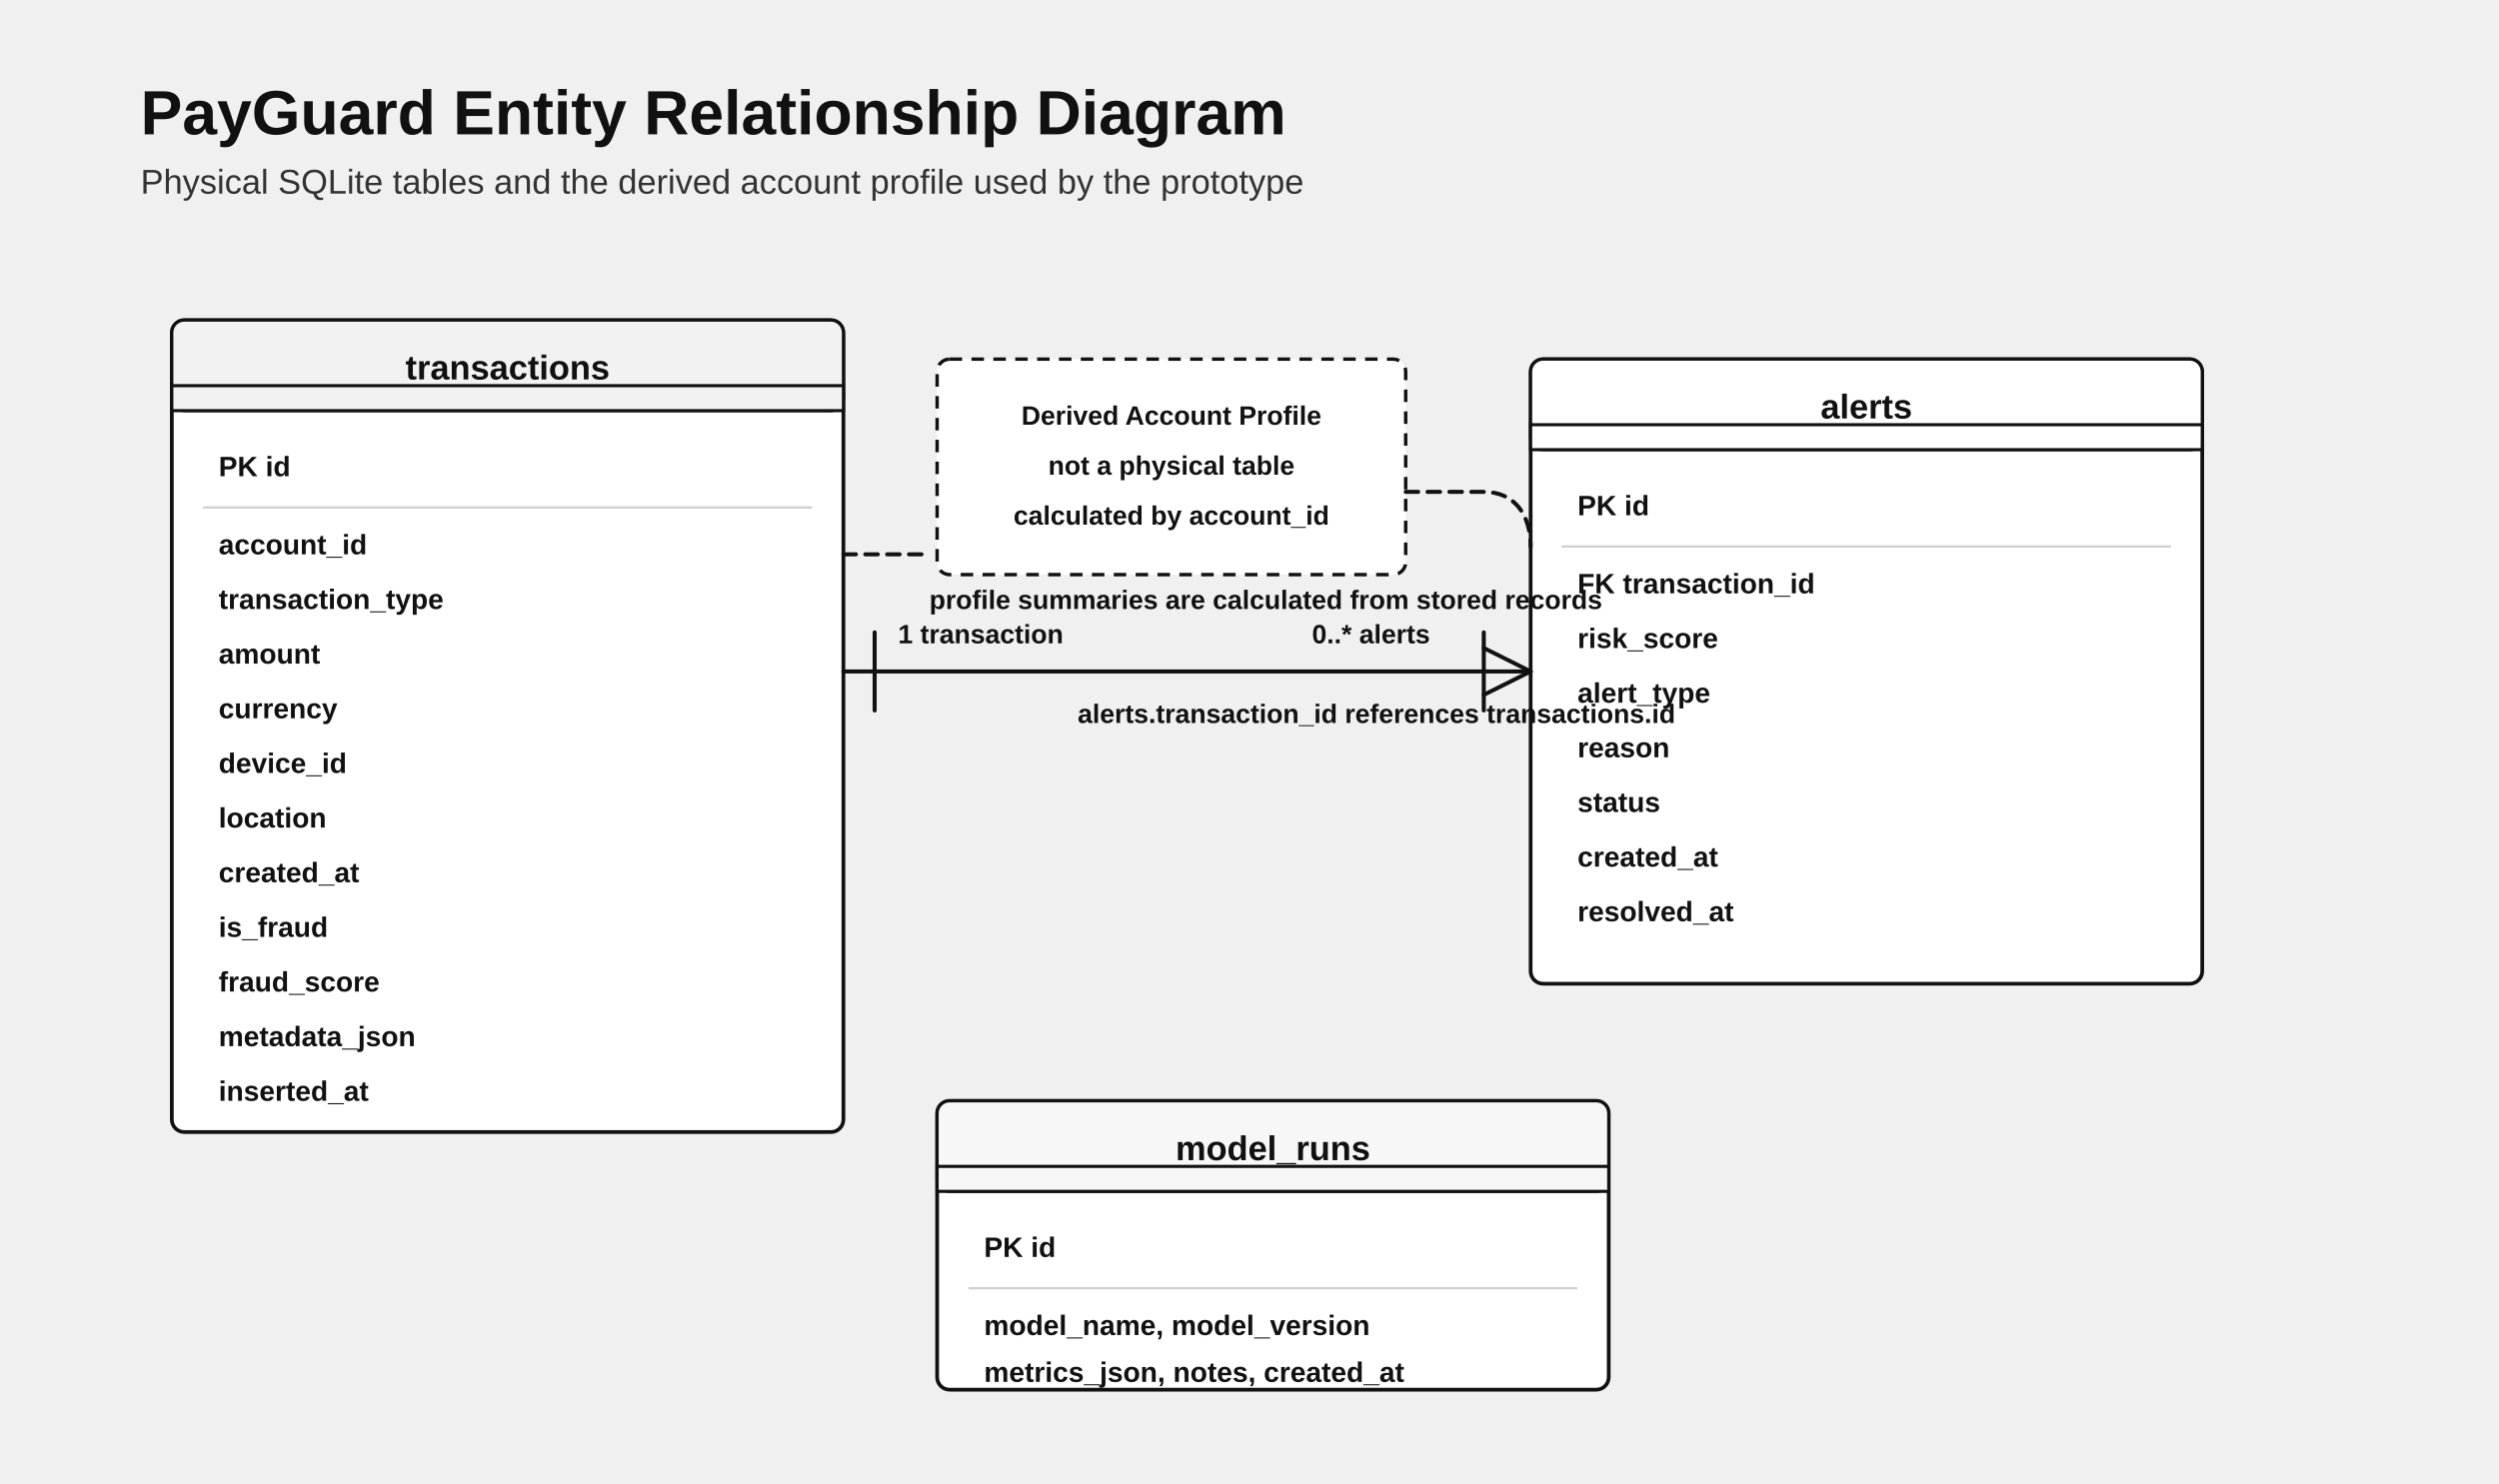
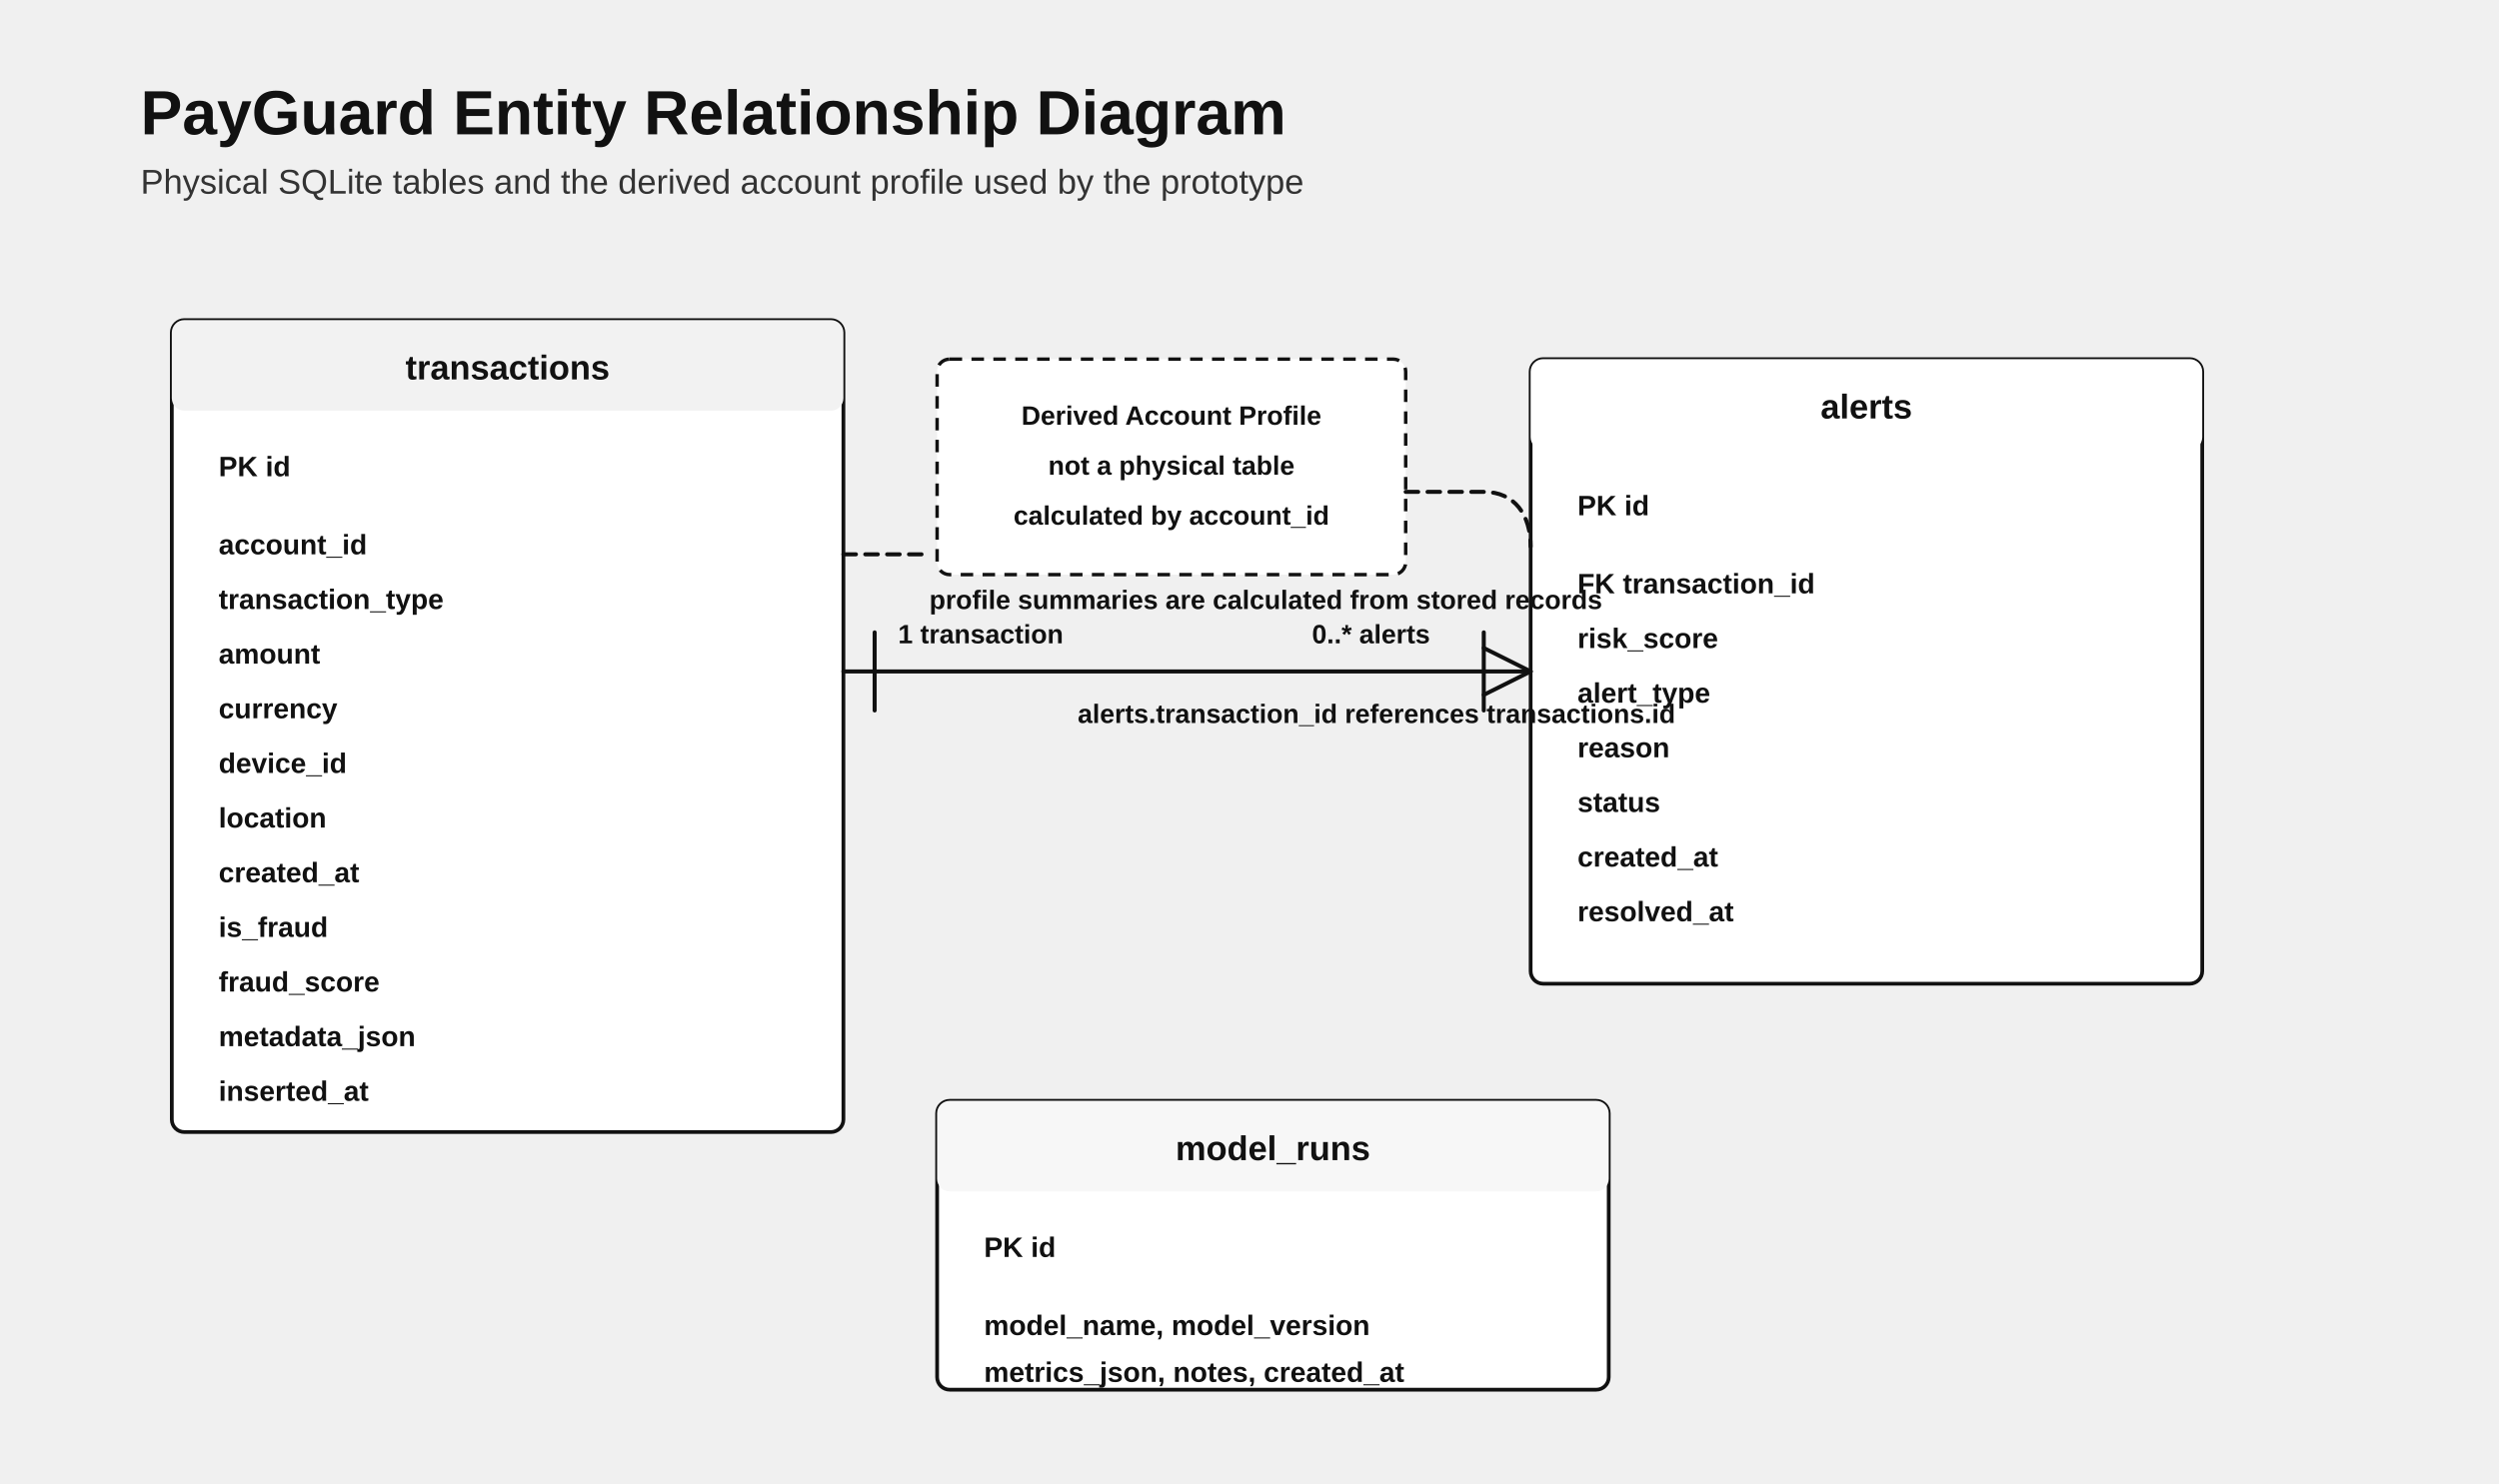
<svg xmlns="http://www.w3.org/2000/svg" width="1600" height="950" viewBox="0 0 1600 950" role="img" aria-labelledby="title desc">
  <defs>
    <style>
      .title { fill: #111111; font-family: Calibri, Arial, sans-serif; font-size: 40px; font-weight: 700; }
      .subtitle { fill: #333333; font-family: Calibri, Arial, sans-serif; font-size: 22px; }
      .table { fill: #ffffff; stroke: #111111; stroke-width: 2.4; }
-       .headBlue { fill: #f2f2f2; stroke: #111111; stroke-width: 2; }
-       .headGreen { fill: #ffffff; stroke: #111111; stroke-width: 2; }
-       .headPurple { fill: #f7f7f7; stroke: #111111; stroke-width: 2; }
+       .headBlue { fill: #f2f2f2; stroke: none; }
+       .headGreen { fill: #ffffff; stroke: none; }
+       .headPurple { fill: #f7f7f7; stroke: none; }
      .derived { fill: #ffffff; stroke: #111111; stroke-width: 2.2; stroke-dasharray: 8 6; }
      .textLight { fill: #111111; font-family: Calibri, Arial, sans-serif; font-size: 22px; font-weight: 700; }
      .field { fill: #111111; font-family: Calibri, Arial, sans-serif; font-size: 18px; font-weight: 600; }
      .note { fill: #111111; font-family: Calibri, Arial, sans-serif; font-size: 17px; font-weight: 600; }
      .rel { stroke: #111111; stroke-width: 2.6; fill: none; stroke-linecap: round; stroke-linejoin: round; }
      .thin { stroke: #d0d0d0; stroke-width: 1.5; }
    </style>
  </defs>
  <text x="90" y="86" class="title">PayGuard Entity Relationship Diagram</text>
  <text x="90" y="124" class="subtitle">Physical SQLite tables and the derived account profile used by the prototype</text>
  <g id="transactions">
    <rect x="110" y="205" width="430" height="520" rx="8" class="table" />
    <rect x="110" y="205" width="430" height="58" rx="8" class="headBlue" />
-     <rect x="110" y="247" width="430" height="16" class="headBlue" />
    <text x="325" y="243" class="textLight" text-anchor="middle">transactions</text>
    <text x="140" y="305" class="field">PK id</text>
-     <line x1="130" y1="325" x2="520" y2="325" class="thin" />
    <text x="140" y="355" class="field">account_id</text>
    <text x="140" y="390" class="field">transaction_type</text>
    <text x="140" y="425" class="field">amount</text>
    <text x="140" y="460" class="field">currency</text>
    <text x="140" y="495" class="field">device_id</text>
    <text x="140" y="530" class="field">location</text>
    <text x="140" y="565" class="field">created_at</text>
    <text x="140" y="600" class="field">is_fraud</text>
    <text x="140" y="635" class="field">fraud_score</text>
    <text x="140" y="670" class="field">metadata_json</text>
    <text x="140" y="705" class="field">inserted_at</text>
  </g>
  <g id="alerts">
    <rect x="980" y="230" width="430" height="400" rx="8" class="table" />
    <rect x="980" y="230" width="430" height="58" rx="8" class="headGreen" />
-     <rect x="980" y="272" width="430" height="16" class="headGreen" />
    <text x="1195" y="268" class="textLight" text-anchor="middle">alerts</text>
    <text x="1010" y="330" class="field">PK id</text>
-     <line x1="1000" y1="350" x2="1390" y2="350" class="thin" />
    <text x="1010" y="380" class="field">FK transaction_id</text>
    <text x="1010" y="415" class="field">risk_score</text>
    <text x="1010" y="450" class="field">alert_type</text>
    <text x="1010" y="485" class="field">reason</text>
    <text x="1010" y="520" class="field">status</text>
    <text x="1010" y="555" class="field">created_at</text>
    <text x="1010" y="590" class="field">resolved_at</text>
  </g>
  <g id="model-runs">
    <rect x="600" y="705" width="430" height="185" rx="8" class="table" />
    <rect x="600" y="705" width="430" height="58" rx="8" class="headPurple" />
-     <rect x="600" y="747" width="430" height="16" class="headPurple" />
    <text x="815" y="743" class="textLight" text-anchor="middle">model_runs</text>
    <text x="630" y="805" class="field">PK id</text>
-     <line x1="620" y1="825" x2="1010" y2="825" class="thin" />
    <text x="630" y="855" class="field">model_name, model_version</text>
    <text x="630" y="885" class="field">metrics_json, notes, created_at</text>
  </g>
  <g id="derived-profile">
    <rect x="600" y="230" width="300" height="138" rx="8" class="derived" />
    <text x="750" y="272" class="note" text-anchor="middle">Derived Account Profile</text>
    <text x="750" y="304" class="note" text-anchor="middle">not a physical table</text>
    <text x="750" y="336" class="note" text-anchor="middle">calculated by account_id</text>
  </g>
  <g id="relationships">
    <path d="M540 430 H980" class="rel" />
    <text x="575" y="412" class="note">1 transaction</text>
    <text x="840" y="412" class="note">0..* alerts</text>
    <text x="690" y="463" class="note">alerts.transaction_id references transactions.id</text>
    <line x1="560" y1="430" x2="560" y2="405" class="rel" />
    <line x1="560" y1="430" x2="560" y2="455" class="rel" />
    <line x1="950" y1="415" x2="980" y2="430" class="rel" />
    <line x1="950" y1="445" x2="980" y2="430" class="rel" />
    <line x1="950" y1="405" x2="950" y2="455" class="rel" />
    <path d="M540 355 H590" class="rel" stroke-dasharray="8 6" />
    <path d="M900 315 H950 C970 315 980 330 980 350" class="rel" stroke-dasharray="8 6" />
    <text x="595" y="390" class="note">profile summaries are calculated from stored records</text>
  </g>
</svg>
